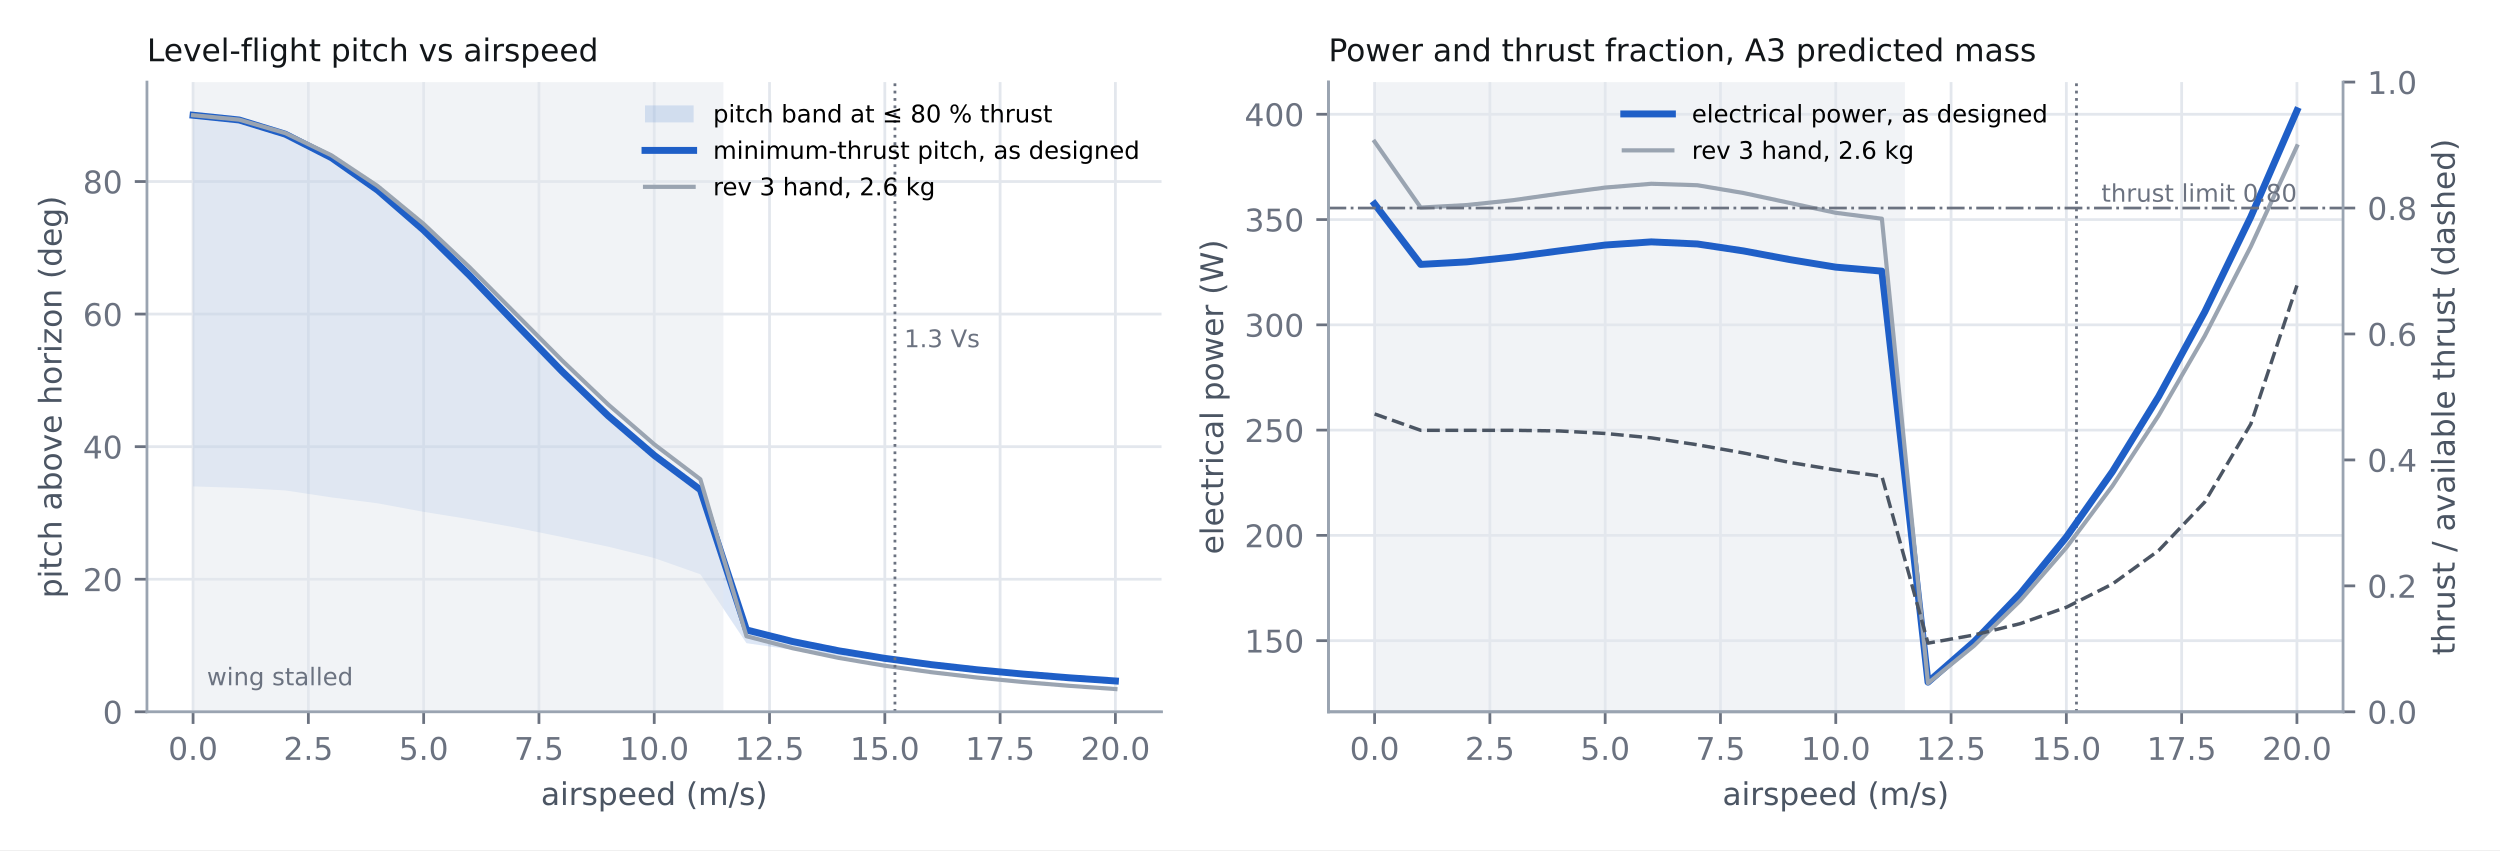
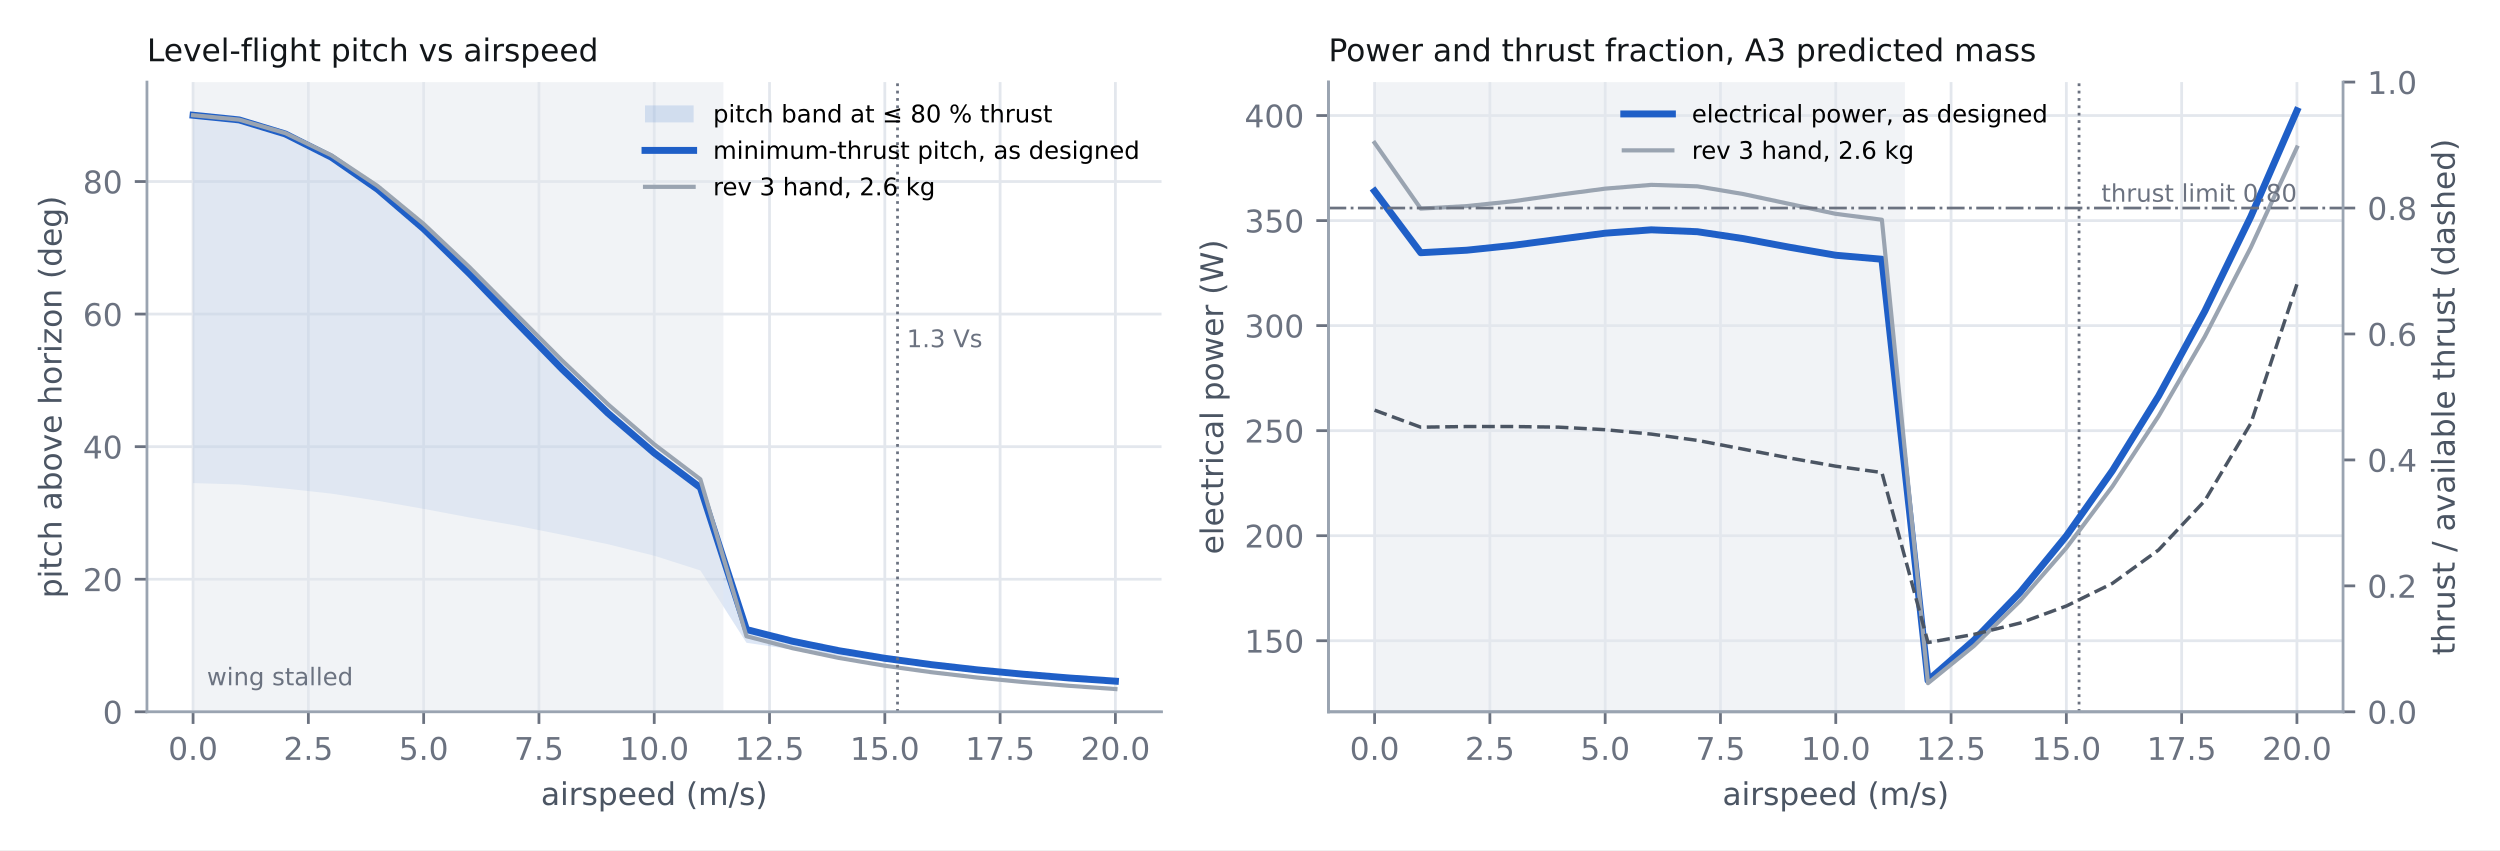
<svg xmlns="http://www.w3.org/2000/svg" xmlns:xlink="http://www.w3.org/1999/xlink" width="720pt" height="244.8pt" viewBox="0 0 720 244.8" version="1.1">
  <defs>
    <style type="text/css">*{stroke-linejoin: round; stroke-linecap: butt}</style>
  </defs>
  <g id="figure_1">
    <g id="patch_1">
      <path d="M 0 244.8  L 720 244.8  L 720 0  L 0 0  z " style="fill: #ffffff" />
    </g>
    <g id="axes_1">
      <g id="patch_2">
        <path d="M 42.322 204.998  L 334.519 204.998  L 334.519 23.64  L 42.322 23.64  z " style="fill: #ffffff" />
      </g>
      <g id="matplotlib.axis_1">
        <g id="xtick_1">
          <g id="line2d_1">
-             <path d="M 55.604 204.998  L 55.604 23.64  " clip-path="url(#p650b2640a3)" style="fill: none; stroke: #e3e7ed; stroke-width: 0.8; stroke-linecap: square" />
+             <path d="M 55.604 204.998  L 55.604 23.64  " clip-path="url(#p3318be3f38)" style="fill: none; stroke: #e3e7ed; stroke-width: 0.8; stroke-linecap: square" />
          </g>
          <g id="line2d_2">
            <defs>
-               <path id="m44fea4edb0" d="M 0 0  L 0 3.5  " style="stroke: #6b7280; stroke-width: 0.8" />
+               <path id="m9aa415dd50" d="M 0 0  L 0 3.5  " style="stroke: #6b7280; stroke-width: 0.8" />
            </defs>
            <g>
-               <use xlink:href="#m44fea4edb0" x="55.604" y="204.998" style="fill: #6b7280; stroke: #6b7280; stroke-width: 0.8" />
+               <use xlink:href="#m9aa415dd50" x="55.604" y="204.998" style="fill: #6b7280; stroke: #6b7280; stroke-width: 0.8" />
            </g>
          </g>
          <g id="text_1">
            <text style="font-size: 9px; font-family: 'IBM Plex Sans', 'DejaVu Sans'; text-anchor: middle; fill: #6b7280" x="55.604" y="218.836" transform="rotate(-0 55.60378 218.8358)">0.0</text>
          </g>
        </g>
        <g id="xtick_2">
          <g id="line2d_3">
-             <path d="M 88.808 204.998  L 88.808 23.64  " clip-path="url(#p650b2640a3)" style="fill: none; stroke: #e3e7ed; stroke-width: 0.8; stroke-linecap: square" />
+             <path d="M 88.808 204.998  L 88.808 23.64  " clip-path="url(#p3318be3f38)" style="fill: none; stroke: #e3e7ed; stroke-width: 0.8; stroke-linecap: square" />
          </g>
          <g id="line2d_4">
            <g>
-               <use xlink:href="#m44fea4edb0" x="88.808" y="204.998" style="fill: #6b7280; stroke: #6b7280; stroke-width: 0.8" />
+               <use xlink:href="#m9aa415dd50" x="88.808" y="204.998" style="fill: #6b7280; stroke: #6b7280; stroke-width: 0.8" />
            </g>
          </g>
          <g id="text_2">
            <text style="font-size: 9px; font-family: 'IBM Plex Sans', 'DejaVu Sans'; text-anchor: middle; fill: #6b7280" x="88.808" y="218.836" transform="rotate(-0 88.80797 218.8358)">2.5</text>
          </g>
        </g>
        <g id="xtick_3">
          <g id="line2d_5">
-             <path d="M 122.012 204.998  L 122.012 23.64  " clip-path="url(#p650b2640a3)" style="fill: none; stroke: #e3e7ed; stroke-width: 0.8; stroke-linecap: square" />
+             <path d="M 122.012 204.998  L 122.012 23.64  " clip-path="url(#p3318be3f38)" style="fill: none; stroke: #e3e7ed; stroke-width: 0.8; stroke-linecap: square" />
          </g>
          <g id="line2d_6">
            <g>
-               <use xlink:href="#m44fea4edb0" x="122.012" y="204.998" style="fill: #6b7280; stroke: #6b7280; stroke-width: 0.8" />
+               <use xlink:href="#m9aa415dd50" x="122.012" y="204.998" style="fill: #6b7280; stroke: #6b7280; stroke-width: 0.8" />
            </g>
          </g>
          <g id="text_3">
            <text style="font-size: 9px; font-family: 'IBM Plex Sans', 'DejaVu Sans'; text-anchor: middle; fill: #6b7280" x="122.012" y="218.836" transform="rotate(-0 122.0122 218.8358)">5.0</text>
          </g>
        </g>
        <g id="xtick_4">
          <g id="line2d_7">
-             <path d="M 155.216 204.998  L 155.216 23.64  " clip-path="url(#p650b2640a3)" style="fill: none; stroke: #e3e7ed; stroke-width: 0.8; stroke-linecap: square" />
+             <path d="M 155.216 204.998  L 155.216 23.64  " clip-path="url(#p3318be3f38)" style="fill: none; stroke: #e3e7ed; stroke-width: 0.8; stroke-linecap: square" />
          </g>
          <g id="line2d_8">
            <g>
-               <use xlink:href="#m44fea4edb0" x="155.216" y="204.998" style="fill: #6b7280; stroke: #6b7280; stroke-width: 0.8" />
+               <use xlink:href="#m9aa415dd50" x="155.216" y="204.998" style="fill: #6b7280; stroke: #6b7280; stroke-width: 0.8" />
            </g>
          </g>
          <g id="text_4">
            <text style="font-size: 9px; font-family: 'IBM Plex Sans', 'DejaVu Sans'; text-anchor: middle; fill: #6b7280" x="155.216" y="218.836" transform="rotate(-0 155.2163 218.8358)">7.5</text>
          </g>
        </g>
        <g id="xtick_5">
          <g id="line2d_9">
-             <path d="M 188.421 204.998  L 188.421 23.64  " clip-path="url(#p650b2640a3)" style="fill: none; stroke: #e3e7ed; stroke-width: 0.8; stroke-linecap: square" />
+             <path d="M 188.421 204.998  L 188.421 23.64  " clip-path="url(#p3318be3f38)" style="fill: none; stroke: #e3e7ed; stroke-width: 0.8; stroke-linecap: square" />
          </g>
          <g id="line2d_10">
            <g>
-               <use xlink:href="#m44fea4edb0" x="188.421" y="204.998" style="fill: #6b7280; stroke: #6b7280; stroke-width: 0.8" />
+               <use xlink:href="#m9aa415dd50" x="188.421" y="204.998" style="fill: #6b7280; stroke: #6b7280; stroke-width: 0.8" />
            </g>
          </g>
          <g id="text_5">
            <text style="font-size: 9px; font-family: 'IBM Plex Sans', 'DejaVu Sans'; text-anchor: middle; fill: #6b7280" x="188.421" y="218.836" transform="rotate(-0 188.4205 218.8358)">10.0</text>
          </g>
        </g>
        <g id="xtick_6">
          <g id="line2d_11">
-             <path d="M 221.625 204.998  L 221.625 23.64  " clip-path="url(#p650b2640a3)" style="fill: none; stroke: #e3e7ed; stroke-width: 0.8; stroke-linecap: square" />
+             <path d="M 221.625 204.998  L 221.625 23.64  " clip-path="url(#p3318be3f38)" style="fill: none; stroke: #e3e7ed; stroke-width: 0.8; stroke-linecap: square" />
          </g>
          <g id="line2d_12">
            <g>
-               <use xlink:href="#m44fea4edb0" x="221.625" y="204.998" style="fill: #6b7280; stroke: #6b7280; stroke-width: 0.8" />
+               <use xlink:href="#m9aa415dd50" x="221.625" y="204.998" style="fill: #6b7280; stroke: #6b7280; stroke-width: 0.8" />
            </g>
          </g>
          <g id="text_6">
            <text style="font-size: 9px; font-family: 'IBM Plex Sans', 'DejaVu Sans'; text-anchor: middle; fill: #6b7280" x="221.625" y="218.836" transform="rotate(-0 221.6247 218.8358)">12.5</text>
          </g>
        </g>
        <g id="xtick_7">
          <g id="line2d_13">
-             <path d="M 254.829 204.998  L 254.829 23.64  " clip-path="url(#p650b2640a3)" style="fill: none; stroke: #e3e7ed; stroke-width: 0.8; stroke-linecap: square" />
+             <path d="M 254.829 204.998  L 254.829 23.64  " clip-path="url(#p3318be3f38)" style="fill: none; stroke: #e3e7ed; stroke-width: 0.8; stroke-linecap: square" />
          </g>
          <g id="line2d_14">
            <g>
-               <use xlink:href="#m44fea4edb0" x="254.829" y="204.998" style="fill: #6b7280; stroke: #6b7280; stroke-width: 0.8" />
+               <use xlink:href="#m9aa415dd50" x="254.829" y="204.998" style="fill: #6b7280; stroke: #6b7280; stroke-width: 0.8" />
            </g>
          </g>
          <g id="text_7">
            <text style="font-size: 9px; font-family: 'IBM Plex Sans', 'DejaVu Sans'; text-anchor: middle; fill: #6b7280" x="254.829" y="218.836" transform="rotate(-0 254.8289 218.8358)">15.0</text>
          </g>
        </g>
        <g id="xtick_8">
          <g id="line2d_15">
-             <path d="M 288.033 204.998  L 288.033 23.64  " clip-path="url(#p650b2640a3)" style="fill: none; stroke: #e3e7ed; stroke-width: 0.8; stroke-linecap: square" />
+             <path d="M 288.033 204.998  L 288.033 23.64  " clip-path="url(#p3318be3f38)" style="fill: none; stroke: #e3e7ed; stroke-width: 0.8; stroke-linecap: square" />
          </g>
          <g id="line2d_16">
            <g>
-               <use xlink:href="#m44fea4edb0" x="288.033" y="204.998" style="fill: #6b7280; stroke: #6b7280; stroke-width: 0.8" />
+               <use xlink:href="#m9aa415dd50" x="288.033" y="204.998" style="fill: #6b7280; stroke: #6b7280; stroke-width: 0.8" />
            </g>
          </g>
          <g id="text_8">
            <text style="font-size: 9px; font-family: 'IBM Plex Sans', 'DejaVu Sans'; text-anchor: middle; fill: #6b7280" x="288.033" y="218.836" transform="rotate(-0 288.0331 218.8358)">17.5</text>
          </g>
        </g>
        <g id="xtick_9">
          <g id="line2d_17">
-             <path d="M 321.237 204.998  L 321.237 23.64  " clip-path="url(#p650b2640a3)" style="fill: none; stroke: #e3e7ed; stroke-width: 0.8; stroke-linecap: square" />
+             <path d="M 321.237 204.998  L 321.237 23.64  " clip-path="url(#p3318be3f38)" style="fill: none; stroke: #e3e7ed; stroke-width: 0.8; stroke-linecap: square" />
          </g>
          <g id="line2d_18">
            <g>
-               <use xlink:href="#m44fea4edb0" x="321.237" y="204.998" style="fill: #6b7280; stroke: #6b7280; stroke-width: 0.8" />
+               <use xlink:href="#m9aa415dd50" x="321.237" y="204.998" style="fill: #6b7280; stroke: #6b7280; stroke-width: 0.8" />
            </g>
          </g>
          <g id="text_9">
            <text style="font-size: 9px; font-family: 'IBM Plex Sans', 'DejaVu Sans'; text-anchor: middle; fill: #6b7280" x="321.237" y="218.836" transform="rotate(-0 321.2373 218.8358)">20.0</text>
          </g>
        </g>
        <g id="text_10">
          <text style="font-size: 9px; font-family: 'IBM Plex Sans', 'DejaVu Sans'; text-anchor: middle; fill: #4b5563" x="188.421" y="231.836" transform="rotate(-0 188.4205 231.8365)">airspeed (m/s)</text>
        </g>
      </g>
      <g id="matplotlib.axis_2">
        <g id="ytick_1">
          <g id="line2d_19">
-             <path d="M 42.322 204.998  L 334.519 204.998  " clip-path="url(#p650b2640a3)" style="fill: none; stroke: #e3e7ed; stroke-width: 0.8; stroke-linecap: square" />
+             <path d="M 42.322 204.998  L 334.519 204.998  " clip-path="url(#p3318be3f38)" style="fill: none; stroke: #e3e7ed; stroke-width: 0.8; stroke-linecap: square" />
          </g>
          <g id="line2d_20">
            <defs>
-               <path id="mea4a2fafe4" d="M 0 0  L -3.5 0  " style="stroke: #6b7280; stroke-width: 0.8" />
+               <path id="mf97dd517e5" d="M 0 0  L -3.5 0  " style="stroke: #6b7280; stroke-width: 0.8" />
            </defs>
            <g>
-               <use xlink:href="#mea4a2fafe4" x="42.322" y="204.998" style="fill: #6b7280; stroke: #6b7280; stroke-width: 0.8" />
+               <use xlink:href="#mf97dd517e5" x="42.322" y="204.998" style="fill: #6b7280; stroke: #6b7280; stroke-width: 0.8" />
            </g>
          </g>
          <g id="text_11">
            <text style="font-size: 9px; font-family: 'IBM Plex Sans', 'DejaVu Sans'; text-anchor: end; fill: #6b7280" x="35.322" y="208.417" transform="rotate(-0 35.32211 208.4168)">0</text>
          </g>
        </g>
        <g id="ytick_2">
          <g id="line2d_21">
-             <path d="M 42.322 166.817  L 334.519 166.817  " clip-path="url(#p650b2640a3)" style="fill: none; stroke: #e3e7ed; stroke-width: 0.8; stroke-linecap: square" />
+             <path d="M 42.322 166.817  L 334.519 166.817  " clip-path="url(#p3318be3f38)" style="fill: none; stroke: #e3e7ed; stroke-width: 0.8; stroke-linecap: square" />
          </g>
          <g id="line2d_22">
            <g>
-               <use xlink:href="#mea4a2fafe4" x="42.322" y="166.817" style="fill: #6b7280; stroke: #6b7280; stroke-width: 0.8" />
+               <use xlink:href="#mf97dd517e5" x="42.322" y="166.817" style="fill: #6b7280; stroke: #6b7280; stroke-width: 0.8" />
            </g>
          </g>
          <g id="text_12">
            <text style="font-size: 9px; font-family: 'IBM Plex Sans', 'DejaVu Sans'; text-anchor: end; fill: #6b7280" x="35.322" y="170.236" transform="rotate(-0 35.32211 170.2362)">20</text>
          </g>
        </g>
        <g id="ytick_3">
          <g id="line2d_23">
-             <path d="M 42.322 128.637  L 334.519 128.637  " clip-path="url(#p650b2640a3)" style="fill: none; stroke: #e3e7ed; stroke-width: 0.8; stroke-linecap: square" />
+             <path d="M 42.322 128.637  L 334.519 128.637  " clip-path="url(#p3318be3f38)" style="fill: none; stroke: #e3e7ed; stroke-width: 0.8; stroke-linecap: square" />
          </g>
          <g id="line2d_24">
            <g>
-               <use xlink:href="#mea4a2fafe4" x="42.322" y="128.637" style="fill: #6b7280; stroke: #6b7280; stroke-width: 0.8" />
+               <use xlink:href="#mf97dd517e5" x="42.322" y="128.637" style="fill: #6b7280; stroke: #6b7280; stroke-width: 0.8" />
            </g>
          </g>
          <g id="text_13">
            <text style="font-size: 9px; font-family: 'IBM Plex Sans', 'DejaVu Sans'; text-anchor: end; fill: #6b7280" x="35.322" y="132.056" transform="rotate(-0 35.32211 132.0556)">40</text>
          </g>
        </g>
        <g id="ytick_4">
          <g id="line2d_25">
-             <path d="M 42.322 90.456  L 334.519 90.456  " clip-path="url(#p650b2640a3)" style="fill: none; stroke: #e3e7ed; stroke-width: 0.8; stroke-linecap: square" />
+             <path d="M 42.322 90.456  L 334.519 90.456  " clip-path="url(#p3318be3f38)" style="fill: none; stroke: #e3e7ed; stroke-width: 0.8; stroke-linecap: square" />
          </g>
          <g id="line2d_26">
            <g>
-               <use xlink:href="#mea4a2fafe4" x="42.322" y="90.456" style="fill: #6b7280; stroke: #6b7280; stroke-width: 0.8" />
+               <use xlink:href="#mf97dd517e5" x="42.322" y="90.456" style="fill: #6b7280; stroke: #6b7280; stroke-width: 0.8" />
            </g>
          </g>
          <g id="text_14">
            <text style="font-size: 9px; font-family: 'IBM Plex Sans', 'DejaVu Sans'; text-anchor: end; fill: #6b7280" x="35.322" y="93.875" transform="rotate(-0 35.32211 93.87501)">60</text>
          </g>
        </g>
        <g id="ytick_5">
          <g id="line2d_27">
-             <path d="M 42.322 52.275  L 334.519 52.275  " clip-path="url(#p650b2640a3)" style="fill: none; stroke: #e3e7ed; stroke-width: 0.8; stroke-linecap: square" />
+             <path d="M 42.322 52.275  L 334.519 52.275  " clip-path="url(#p3318be3f38)" style="fill: none; stroke: #e3e7ed; stroke-width: 0.8; stroke-linecap: square" />
          </g>
          <g id="line2d_28">
            <g>
-               <use xlink:href="#mea4a2fafe4" x="42.322" y="52.275" style="fill: #6b7280; stroke: #6b7280; stroke-width: 0.8" />
+               <use xlink:href="#mf97dd517e5" x="42.322" y="52.275" style="fill: #6b7280; stroke: #6b7280; stroke-width: 0.8" />
            </g>
          </g>
          <g id="text_15">
            <text style="font-size: 9px; font-family: 'IBM Plex Sans', 'DejaVu Sans'; text-anchor: end; fill: #6b7280" x="35.322" y="55.694" transform="rotate(-0 35.32211 55.6944)">80</text>
          </g>
        </g>
        <g id="text_16">
          <text style="font-size: 9px; font-family: 'IBM Plex Sans', 'DejaVu Sans'; text-anchor: middle; fill: #4b5563" x="17.707" y="114.319" transform="rotate(-90 17.7075 114.3189)">pitch above horizon (deg)</text>
        </g>
      </g>
      <g id="FillBetweenPolyCollection_1">
        <defs>
-           <path id="mdbab933dc1" d="M 55.604 -211.615  L 55.604 -104.709  L 68.885 -104.289  L 82.167 -103.545  L 95.449 -101.54  L 108.73 -99.841  L 122.012 -97.378  L 135.294 -95.24  L 148.576 -92.835  L 161.857 -90.124  L 175.139 -87.356  L 188.421 -84.073  L 201.702 -79.395  L 214.984 -59.561  L 228.266 -57.652  L 241.547 -55.933  L 254.829 -54.234  L 268.111 -52.917  L 281.392 -51.428  L 294.674 -50.664  L 307.956 -49.595  L 321.237 -48.679  L 321.237 -48.679  L 321.237 -48.679  L 307.956 -49.595  L 294.674 -50.664  L 281.392 -51.905  L 268.111 -53.394  L 254.829 -55.189  L 241.547 -57.365  L 228.266 -60.038  L 214.984 -63.379  L 201.702 -103.736  L 188.421 -113.662  L 175.139 -125.059  L 161.857 -137.85  L 148.576 -151.538  L 135.294 -165.397  L 122.012 -178.512  L 108.73 -190.043  L 95.449 -199.378  L 82.167 -206.155  L 68.885 -210.24  L 55.604 -211.615  z " />
+           <path id="meea55d2620" d="M 55.604 -211.615  L 55.604 -105.664  L 68.885 -105.263  L 82.167 -104.079  L 95.449 -102.628  L 108.73 -100.567  L 122.012 -98.238  L 135.294 -95.737  L 148.576 -93.446  L 161.857 -90.792  L 175.139 -88.043  L 188.421 -84.741  L 201.702 -80.503  L 214.984 -59.675  L 228.266 -57.728  L 241.547 -55.972  L 254.829 -54.253  L 268.111 -52.917  L 281.392 -51.409  L 294.674 -50.626  L 307.956 -49.538  L 321.237 -48.622  L 321.237 -48.622  L 321.237 -48.622  L 307.956 -49.538  L 294.674 -50.626  L 281.392 -51.886  L 268.111 -53.394  L 254.829 -55.208  L 241.547 -57.403  L 228.266 -60.114  L 214.984 -63.493  L 201.702 -104.366  L 188.421 -114.331  L 175.139 -125.747  L 161.857 -138.518  L 148.576 -152.149  L 135.294 -165.894  L 122.012 -178.894  L 108.73 -190.291  L 95.449 -199.512  L 82.167 -206.212  L 68.885 -210.259  L 55.604 -211.615  z " />
        </defs>
-         <g clip-path="url(#p650b2640a3)">
-           <use xlink:href="#mdbab933dc1" x="0" y="244.8" style="fill: #1f5fc7; fill-opacity: 0.15" />
+         <g clip-path="url(#p3318be3f38)">
+           <use xlink:href="#meea55d2620" x="0" y="244.8" style="fill: #1f5fc7; fill-opacity: 0.15" />
        </g>
      </g>
      <g id="patch_3">
-         <path d="M 55.604 204.998  L 208.343 204.998  L 208.343 23.64  L 55.604 23.64  z " clip-path="url(#p650b2640a3)" style="fill: #e3e7ed; opacity: 0.5" />
+         <path d="M 55.604 204.998  L 208.343 204.998  L 208.343 23.64  L 55.604 23.64  z " clip-path="url(#p3318be3f38)" style="fill: #e3e7ed; opacity: 0.5" />
      </g>
      <g id="line2d_29">
-         <path d="M 55.604 33.185  L 68.885 34.56  L 82.167 38.645  L 95.449 45.422  L 108.73 54.757  L 122.012 66.288  L 135.294 79.403  L 148.576 93.262  L 161.857 106.95  L 175.139 119.741  L 188.421 131.138  L 201.702 141.064  L 214.984 181.421  L 228.266 184.762  L 241.547 187.435  L 254.829 189.611  L 268.111 191.406  L 281.392 192.895  L 294.674 194.136  L 307.956 195.205  L 321.237 196.121  " clip-path="url(#p650b2640a3)" style="fill: none; stroke: #1f5fc7; stroke-width: 2; stroke-linecap: square" />
+         <path d="M 55.604 33.185  L 68.885 34.541  L 82.167 38.588  L 95.449 45.288  L 108.73 54.509  L 122.012 65.906  L 135.294 78.906  L 148.576 92.651  L 161.857 106.282  L 175.139 119.053  L 188.421 130.469  L 201.702 140.434  L 214.984 181.307  L 228.266 184.686  L 241.547 187.397  L 254.829 189.592  L 268.111 191.406  L 281.392 192.914  L 294.674 194.174  L 307.956 195.262  L 321.237 196.178  " clip-path="url(#p3318be3f38)" style="fill: none; stroke: #1f5fc7; stroke-width: 2; stroke-linecap: square" />
      </g>
      <g id="line2d_30">
-         <path d="M 55.604 33.185  L 68.885 34.464  L 82.167 38.34  L 95.449 44.735  L 108.73 53.555  L 122.012 64.493  L 135.294 77.036  L 148.576 90.418  L 161.857 103.8  L 175.139 116.476  L 188.421 127.969  L 201.702 138.029  L 214.984 183.235  L 228.266 186.69  L 241.547 189.477  L 254.829 191.73  L 268.111 193.582  L 281.392 195.128  L 294.674 196.426  L 307.956 197.514  L 321.237 198.45  " clip-path="url(#p650b2640a3)" style="fill: none; stroke: #9aa4b1; stroke-width: 1.2; stroke-linecap: square" />
+         <path d="M 55.604 33.185  L 68.885 34.464  L 82.167 38.34  L 95.449 44.735  L 108.73 53.555  L 122.012 64.493  L 135.294 77.036  L 148.576 90.418  L 161.857 103.8  L 175.139 116.476  L 188.421 127.969  L 201.702 138.029  L 214.984 183.235  L 228.266 186.69  L 241.547 189.477  L 254.829 191.73  L 268.111 193.582  L 281.392 195.128  L 294.674 196.426  L 307.956 197.514  L 321.237 198.45  " clip-path="url(#p3318be3f38)" style="fill: none; stroke: #9aa4b1; stroke-width: 1.2; stroke-linecap: square" />
      </g>
      <g id="line2d_31">
-         <path d="M 257.743 204.998  L 257.743 23.64  " clip-path="url(#p650b2640a3)" style="fill: none; stroke-dasharray: 0.8,1.32; stroke-dashoffset: 0; stroke: #6b7280; stroke-width: 0.8" />
+         <path d="M 258.487 204.998  L 258.487 23.64  " clip-path="url(#p3318be3f38)" style="fill: none; stroke-dasharray: 0.8,1.32; stroke-dashoffset: 0; stroke: #6b7280; stroke-width: 0.8" />
      </g>
      <g id="patch_4">
        <path d="M 42.322 204.998  L 42.322 23.64  " style="fill: none; stroke: #9aa4b1; stroke-width: 0.8; stroke-linejoin: miter; stroke-linecap: square" />
      </g>
      <g id="patch_5">
        <path d="M 42.322 204.998  L 334.519 204.998  " style="fill: none; stroke: #9aa4b1; stroke-width: 0.8; stroke-linejoin: miter; stroke-linecap: square" />
      </g>
      <g id="text_17">
        <text style="font-size: 7px; font-family: 'IBM Plex Sans', 'DejaVu Sans'; text-anchor: start; fill: #6b7280" x="59.588" y="197.362" transform="rotate(-0 59.58829 197.3618)">wing stalled</text>
      </g>
      <g id="text_18">
-         <text style="font-size: 7px; font-family: 'IBM Plex Sans', 'DejaVu Sans'; text-anchor: start; fill: #6b7280" x="260.4" y="100.001" transform="rotate(-0 260.3997 100.0012)">1.3 Vs</text>
+         <text style="font-size: 7px; font-family: 'IBM Plex Sans', 'DejaVu Sans'; text-anchor: start; fill: #6b7280" x="261.144" y="100.001" transform="rotate(-0 261.1436 100.0012)">1.3 Vs</text>
      </g>
      <g id="text_19">
        <text style="font-size: 9px; font-family: 'IBM Plex Sans', 'DejaVu Sans'; text-anchor: start; fill: #121619" x="42.322" y="17.64" transform="rotate(-0 42.32211 17.64)">Level-flight pitch vs airspeed</text>
      </g>
      <g id="legend_1">
        <g id="patch_6">
          <path d="M 185.765 35.259  L 199.765 35.259  L 199.765 30.359  L 185.765 30.359  z " style="fill: #1f5fc7; fill-opacity: 0.15" />
        </g>
        <g id="text_20">
          <text style="font-size: 7px; font-family: 'IBM Plex Sans', 'DejaVu Sans'; text-anchor: start" x="205.365" y="35.259" transform="rotate(-0 205.3646 35.25891)">pitch band at ≤ 80 % thrust</text>
        </g>
        <g id="line2d_32">
          <path d="M 185.765 43.309  L 192.765 43.309  L 199.765 43.309  " style="fill: none; stroke: #1f5fc7; stroke-width: 2; stroke-linecap: square" />
        </g>
        <g id="text_21">
          <text style="font-size: 7px; font-family: 'IBM Plex Sans', 'DejaVu Sans'; text-anchor: start" x="205.365" y="45.759" transform="rotate(-0 205.3646 45.75945)">minimum-thrust pitch, as designed</text>
        </g>
        <g id="line2d_33">
          <path d="M 185.765 53.81  L 192.765 53.81  L 199.765 53.81  " style="fill: none; stroke: #9aa4b1; stroke-width: 1.2; stroke-linecap: square" />
        </g>
        <g id="text_22">
          <text style="font-size: 7px; font-family: 'IBM Plex Sans', 'DejaVu Sans'; text-anchor: start" x="205.365" y="56.26" transform="rotate(-0 205.3646 56.26)">rev 3 hand, 2.6 kg</text>
        </g>
      </g>
    </g>
    <g id="axes_2">
      <g id="patch_7">
        <path d="M 382.601 204.998  L 674.798 204.998  L 674.798 23.64  L 382.601 23.64  z " style="fill: #ffffff" />
      </g>
      <g id="matplotlib.axis_3">
        <g id="xtick_10">
          <g id="line2d_34">
-             <path d="M 395.883 204.998  L 395.883 23.64  " clip-path="url(#p9b188c9327)" style="fill: none; stroke: #e3e7ed; stroke-width: 0.8; stroke-linecap: square" />
+             <path d="M 395.883 204.998  L 395.883 23.64  " clip-path="url(#p0b0adbf15f)" style="fill: none; stroke: #e3e7ed; stroke-width: 0.8; stroke-linecap: square" />
          </g>
          <g id="line2d_35">
            <g>
-               <use xlink:href="#m44fea4edb0" x="395.883" y="204.998" style="fill: #6b7280; stroke: #6b7280; stroke-width: 0.8" />
+               <use xlink:href="#m9aa415dd50" x="395.883" y="204.998" style="fill: #6b7280; stroke: #6b7280; stroke-width: 0.8" />
            </g>
          </g>
          <g id="text_23">
            <text style="font-size: 9px; font-family: 'IBM Plex Sans', 'DejaVu Sans'; text-anchor: middle; fill: #6b7280" x="395.883" y="218.836" transform="rotate(-0 395.8827 218.8358)">0.0</text>
          </g>
        </g>
        <g id="xtick_11">
          <g id="line2d_36">
-             <path d="M 429.087 204.998  L 429.087 23.64  " clip-path="url(#p9b188c9327)" style="fill: none; stroke: #e3e7ed; stroke-width: 0.8; stroke-linecap: square" />
+             <path d="M 429.087 204.998  L 429.087 23.64  " clip-path="url(#p0b0adbf15f)" style="fill: none; stroke: #e3e7ed; stroke-width: 0.8; stroke-linecap: square" />
          </g>
          <g id="line2d_37">
            <g>
-               <use xlink:href="#m44fea4edb0" x="429.087" y="204.998" style="fill: #6b7280; stroke: #6b7280; stroke-width: 0.8" />
+               <use xlink:href="#m9aa415dd50" x="429.087" y="204.998" style="fill: #6b7280; stroke: #6b7280; stroke-width: 0.8" />
            </g>
          </g>
          <g id="text_24">
            <text style="font-size: 9px; font-family: 'IBM Plex Sans', 'DejaVu Sans'; text-anchor: middle; fill: #6b7280" x="429.087" y="218.836" transform="rotate(-0 429.0869 218.8358)">2.5</text>
          </g>
        </g>
        <g id="xtick_12">
          <g id="line2d_38">
-             <path d="M 462.291 204.998  L 462.291 23.64  " clip-path="url(#p9b188c9327)" style="fill: none; stroke: #e3e7ed; stroke-width: 0.8; stroke-linecap: square" />
+             <path d="M 462.291 204.998  L 462.291 23.64  " clip-path="url(#p0b0adbf15f)" style="fill: none; stroke: #e3e7ed; stroke-width: 0.8; stroke-linecap: square" />
          </g>
          <g id="line2d_39">
            <g>
-               <use xlink:href="#m44fea4edb0" x="462.291" y="204.998" style="fill: #6b7280; stroke: #6b7280; stroke-width: 0.8" />
+               <use xlink:href="#m9aa415dd50" x="462.291" y="204.998" style="fill: #6b7280; stroke: #6b7280; stroke-width: 0.8" />
            </g>
          </g>
          <g id="text_25">
            <text style="font-size: 9px; font-family: 'IBM Plex Sans', 'DejaVu Sans'; text-anchor: middle; fill: #6b7280" x="462.291" y="218.836" transform="rotate(-0 462.2911 218.8358)">5.0</text>
          </g>
        </g>
        <g id="xtick_13">
          <g id="line2d_40">
-             <path d="M 495.495 204.998  L 495.495 23.64  " clip-path="url(#p9b188c9327)" style="fill: none; stroke: #e3e7ed; stroke-width: 0.8; stroke-linecap: square" />
+             <path d="M 495.495 204.998  L 495.495 23.64  " clip-path="url(#p0b0adbf15f)" style="fill: none; stroke: #e3e7ed; stroke-width: 0.8; stroke-linecap: square" />
          </g>
          <g id="line2d_41">
            <g>
-               <use xlink:href="#m44fea4edb0" x="495.495" y="204.998" style="fill: #6b7280; stroke: #6b7280; stroke-width: 0.8" />
+               <use xlink:href="#m9aa415dd50" x="495.495" y="204.998" style="fill: #6b7280; stroke: #6b7280; stroke-width: 0.8" />
            </g>
          </g>
          <g id="text_26">
            <text style="font-size: 9px; font-family: 'IBM Plex Sans', 'DejaVu Sans'; text-anchor: middle; fill: #6b7280" x="495.495" y="218.836" transform="rotate(-0 495.4953 218.8358)">7.5</text>
          </g>
        </g>
        <g id="xtick_14">
          <g id="line2d_42">
-             <path d="M 528.699 204.998  L 528.699 23.64  " clip-path="url(#p9b188c9327)" style="fill: none; stroke: #e3e7ed; stroke-width: 0.8; stroke-linecap: square" />
+             <path d="M 528.699 204.998  L 528.699 23.64  " clip-path="url(#p0b0adbf15f)" style="fill: none; stroke: #e3e7ed; stroke-width: 0.8; stroke-linecap: square" />
          </g>
          <g id="line2d_43">
            <g>
-               <use xlink:href="#m44fea4edb0" x="528.699" y="204.998" style="fill: #6b7280; stroke: #6b7280; stroke-width: 0.8" />
+               <use xlink:href="#m9aa415dd50" x="528.699" y="204.998" style="fill: #6b7280; stroke: #6b7280; stroke-width: 0.8" />
            </g>
          </g>
          <g id="text_27">
            <text style="font-size: 9px; font-family: 'IBM Plex Sans', 'DejaVu Sans'; text-anchor: middle; fill: #6b7280" x="528.699" y="218.836" transform="rotate(-0 528.6995 218.8358)">10.0</text>
          </g>
        </g>
        <g id="xtick_15">
          <g id="line2d_44">
-             <path d="M 561.904 204.998  L 561.904 23.64  " clip-path="url(#p9b188c9327)" style="fill: none; stroke: #e3e7ed; stroke-width: 0.8; stroke-linecap: square" />
+             <path d="M 561.904 204.998  L 561.904 23.64  " clip-path="url(#p0b0adbf15f)" style="fill: none; stroke: #e3e7ed; stroke-width: 0.8; stroke-linecap: square" />
          </g>
          <g id="line2d_45">
            <g>
-               <use xlink:href="#m44fea4edb0" x="561.904" y="204.998" style="fill: #6b7280; stroke: #6b7280; stroke-width: 0.8" />
+               <use xlink:href="#m9aa415dd50" x="561.904" y="204.998" style="fill: #6b7280; stroke: #6b7280; stroke-width: 0.8" />
            </g>
          </g>
          <g id="text_28">
            <text style="font-size: 9px; font-family: 'IBM Plex Sans', 'DejaVu Sans'; text-anchor: middle; fill: #6b7280" x="561.904" y="218.836" transform="rotate(-0 561.9037 218.8358)">12.5</text>
          </g>
        </g>
        <g id="xtick_16">
          <g id="line2d_46">
-             <path d="M 595.108 204.998  L 595.108 23.64  " clip-path="url(#p9b188c9327)" style="fill: none; stroke: #e3e7ed; stroke-width: 0.8; stroke-linecap: square" />
+             <path d="M 595.108 204.998  L 595.108 23.64  " clip-path="url(#p0b0adbf15f)" style="fill: none; stroke: #e3e7ed; stroke-width: 0.8; stroke-linecap: square" />
          </g>
          <g id="line2d_47">
            <g>
-               <use xlink:href="#m44fea4edb0" x="595.108" y="204.998" style="fill: #6b7280; stroke: #6b7280; stroke-width: 0.8" />
+               <use xlink:href="#m9aa415dd50" x="595.108" y="204.998" style="fill: #6b7280; stroke: #6b7280; stroke-width: 0.8" />
            </g>
          </g>
          <g id="text_29">
            <text style="font-size: 9px; font-family: 'IBM Plex Sans', 'DejaVu Sans'; text-anchor: middle; fill: #6b7280" x="595.108" y="218.836" transform="rotate(-0 595.1078 218.8358)">15.0</text>
          </g>
        </g>
        <g id="xtick_17">
          <g id="line2d_48">
-             <path d="M 628.312 204.998  L 628.312 23.64  " clip-path="url(#p9b188c9327)" style="fill: none; stroke: #e3e7ed; stroke-width: 0.8; stroke-linecap: square" />
+             <path d="M 628.312 204.998  L 628.312 23.64  " clip-path="url(#p0b0adbf15f)" style="fill: none; stroke: #e3e7ed; stroke-width: 0.8; stroke-linecap: square" />
          </g>
          <g id="line2d_49">
            <g>
-               <use xlink:href="#m44fea4edb0" x="628.312" y="204.998" style="fill: #6b7280; stroke: #6b7280; stroke-width: 0.8" />
+               <use xlink:href="#m9aa415dd50" x="628.312" y="204.998" style="fill: #6b7280; stroke: #6b7280; stroke-width: 0.8" />
            </g>
          </g>
          <g id="text_30">
            <text style="font-size: 9px; font-family: 'IBM Plex Sans', 'DejaVu Sans'; text-anchor: middle; fill: #6b7280" x="628.312" y="218.836" transform="rotate(-0 628.312 218.8358)">17.5</text>
          </g>
        </g>
        <g id="xtick_18">
          <g id="line2d_50">
-             <path d="M 661.516 204.998  L 661.516 23.64  " clip-path="url(#p9b188c9327)" style="fill: none; stroke: #e3e7ed; stroke-width: 0.8; stroke-linecap: square" />
+             <path d="M 661.516 204.998  L 661.516 23.64  " clip-path="url(#p0b0adbf15f)" style="fill: none; stroke: #e3e7ed; stroke-width: 0.8; stroke-linecap: square" />
          </g>
          <g id="line2d_51">
            <g>
-               <use xlink:href="#m44fea4edb0" x="661.516" y="204.998" style="fill: #6b7280; stroke: #6b7280; stroke-width: 0.8" />
+               <use xlink:href="#m9aa415dd50" x="661.516" y="204.998" style="fill: #6b7280; stroke: #6b7280; stroke-width: 0.8" />
            </g>
          </g>
          <g id="text_31">
            <text style="font-size: 9px; font-family: 'IBM Plex Sans', 'DejaVu Sans'; text-anchor: middle; fill: #6b7280" x="661.516" y="218.836" transform="rotate(-0 661.5162 218.8358)">20.0</text>
          </g>
        </g>
        <g id="text_32">
          <text style="font-size: 9px; font-family: 'IBM Plex Sans', 'DejaVu Sans'; text-anchor: middle; fill: #4b5563" x="528.699" y="231.836" transform="rotate(-0 528.6995 231.8365)">airspeed (m/s)</text>
        </g>
      </g>
      <g id="matplotlib.axis_4">
        <g id="ytick_6">
          <g id="line2d_52">
-             <path d="M 382.601 184.506  L 674.798 184.506  " clip-path="url(#p9b188c9327)" style="fill: none; stroke: #e3e7ed; stroke-width: 0.8; stroke-linecap: square" />
+             <path d="M 382.601 184.533  L 674.798 184.533  " clip-path="url(#p0b0adbf15f)" style="fill: none; stroke: #e3e7ed; stroke-width: 0.8; stroke-linecap: square" />
          </g>
          <g id="line2d_53">
            <g>
-               <use xlink:href="#mea4a2fafe4" x="382.601" y="184.506" style="fill: #6b7280; stroke: #6b7280; stroke-width: 0.8" />
+               <use xlink:href="#mf97dd517e5" x="382.601" y="184.533" style="fill: #6b7280; stroke: #6b7280; stroke-width: 0.8" />
            </g>
          </g>
          <g id="text_33">
-             <text style="font-size: 9px; font-family: 'IBM Plex Sans', 'DejaVu Sans'; text-anchor: end; fill: #6b7280" x="375.601" y="187.925" transform="rotate(-0 375.6011 187.9247)">150</text>
+             <text style="font-size: 9px; font-family: 'IBM Plex Sans', 'DejaVu Sans'; text-anchor: end; fill: #6b7280" x="375.601" y="187.952" transform="rotate(-0 375.6011 187.9517)">150</text>
          </g>
        </g>
        <g id="ytick_7">
          <g id="line2d_54">
-             <path d="M 382.601 154.187  L 674.798 154.187  " clip-path="url(#p9b188c9327)" style="fill: none; stroke: #e3e7ed; stroke-width: 0.8; stroke-linecap: square" />
+             <path d="M 382.601 154.281  L 674.798 154.281  " clip-path="url(#p0b0adbf15f)" style="fill: none; stroke: #e3e7ed; stroke-width: 0.8; stroke-linecap: square" />
          </g>
          <g id="line2d_55">
            <g>
-               <use xlink:href="#mea4a2fafe4" x="382.601" y="154.187" style="fill: #6b7280; stroke: #6b7280; stroke-width: 0.8" />
+               <use xlink:href="#mf97dd517e5" x="382.601" y="154.281" style="fill: #6b7280; stroke: #6b7280; stroke-width: 0.8" />
            </g>
          </g>
          <g id="text_34">
-             <text style="font-size: 9px; font-family: 'IBM Plex Sans', 'DejaVu Sans'; text-anchor: end; fill: #6b7280" x="375.601" y="157.606" transform="rotate(-0 375.6011 157.6064)">200</text>
+             <text style="font-size: 9px; font-family: 'IBM Plex Sans', 'DejaVu Sans'; text-anchor: end; fill: #6b7280" x="375.601" y="157.7" transform="rotate(-0 375.6011 157.7002)">200</text>
          </g>
        </g>
        <g id="ytick_8">
          <g id="line2d_56">
-             <path d="M 382.601 123.869  L 674.798 123.869  " clip-path="url(#p9b188c9327)" style="fill: none; stroke: #e3e7ed; stroke-width: 0.8; stroke-linecap: square" />
+             <path d="M 382.601 124.03  L 674.798 124.03  " clip-path="url(#p0b0adbf15f)" style="fill: none; stroke: #e3e7ed; stroke-width: 0.8; stroke-linecap: square" />
          </g>
          <g id="line2d_57">
            <g>
-               <use xlink:href="#mea4a2fafe4" x="382.601" y="123.869" style="fill: #6b7280; stroke: #6b7280; stroke-width: 0.8" />
+               <use xlink:href="#mf97dd517e5" x="382.601" y="124.03" style="fill: #6b7280; stroke: #6b7280; stroke-width: 0.8" />
            </g>
          </g>
          <g id="text_35">
-             <text style="font-size: 9px; font-family: 'IBM Plex Sans', 'DejaVu Sans'; text-anchor: end; fill: #6b7280" x="375.601" y="127.288" transform="rotate(-0 375.6011 127.2881)">250</text>
+             <text style="font-size: 9px; font-family: 'IBM Plex Sans', 'DejaVu Sans'; text-anchor: end; fill: #6b7280" x="375.601" y="127.449" transform="rotate(-0 375.6011 127.4486)">250</text>
          </g>
        </g>
        <g id="ytick_9">
          <g id="line2d_58">
-             <path d="M 382.601 93.551  L 674.798 93.551  " clip-path="url(#p9b188c9327)" style="fill: none; stroke: #e3e7ed; stroke-width: 0.8; stroke-linecap: square" />
+             <path d="M 382.601 93.778  L 674.798 93.778  " clip-path="url(#p0b0adbf15f)" style="fill: none; stroke: #e3e7ed; stroke-width: 0.8; stroke-linecap: square" />
          </g>
          <g id="line2d_59">
            <g>
-               <use xlink:href="#mea4a2fafe4" x="382.601" y="93.551" style="fill: #6b7280; stroke: #6b7280; stroke-width: 0.8" />
+               <use xlink:href="#mf97dd517e5" x="382.601" y="93.778" style="fill: #6b7280; stroke: #6b7280; stroke-width: 0.8" />
            </g>
          </g>
          <g id="text_36">
-             <text style="font-size: 9px; font-family: 'IBM Plex Sans', 'DejaVu Sans'; text-anchor: end; fill: #6b7280" x="375.601" y="96.97" transform="rotate(-0 375.6011 96.96987)">300</text>
+             <text style="font-size: 9px; font-family: 'IBM Plex Sans', 'DejaVu Sans'; text-anchor: end; fill: #6b7280" x="375.601" y="97.197" transform="rotate(-0 375.6011 97.1971)">300</text>
          </g>
        </g>
        <g id="ytick_10">
          <g id="line2d_60">
-             <path d="M 382.601 63.233  L 674.798 63.233  " clip-path="url(#p9b188c9327)" style="fill: none; stroke: #e3e7ed; stroke-width: 0.8; stroke-linecap: square" />
+             <path d="M 382.601 63.527  L 674.798 63.527  " clip-path="url(#p0b0adbf15f)" style="fill: none; stroke: #e3e7ed; stroke-width: 0.8; stroke-linecap: square" />
          </g>
          <g id="line2d_61">
            <g>
-               <use xlink:href="#mea4a2fafe4" x="382.601" y="63.233" style="fill: #6b7280; stroke: #6b7280; stroke-width: 0.8" />
+               <use xlink:href="#mf97dd517e5" x="382.601" y="63.527" style="fill: #6b7280; stroke: #6b7280; stroke-width: 0.8" />
            </g>
          </g>
          <g id="text_37">
-             <text style="font-size: 9px; font-family: 'IBM Plex Sans', 'DejaVu Sans'; text-anchor: end; fill: #6b7280" x="375.601" y="66.652" transform="rotate(-0 375.6011 66.65159)">350</text>
+             <text style="font-size: 9px; font-family: 'IBM Plex Sans', 'DejaVu Sans'; text-anchor: end; fill: #6b7280" x="375.601" y="66.946" transform="rotate(-0 375.6011 66.94558)">350</text>
          </g>
        </g>
        <g id="ytick_11">
          <g id="line2d_62">
-             <path d="M 382.601 32.914  L 674.798 32.914  " clip-path="url(#p9b188c9327)" style="fill: none; stroke: #e3e7ed; stroke-width: 0.8; stroke-linecap: square" />
+             <path d="M 382.601 33.275  L 674.798 33.275  " clip-path="url(#p0b0adbf15f)" style="fill: none; stroke: #e3e7ed; stroke-width: 0.8; stroke-linecap: square" />
          </g>
          <g id="line2d_63">
            <g>
-               <use xlink:href="#mea4a2fafe4" x="382.601" y="32.914" style="fill: #6b7280; stroke: #6b7280; stroke-width: 0.8" />
+               <use xlink:href="#mf97dd517e5" x="382.601" y="33.275" style="fill: #6b7280; stroke: #6b7280; stroke-width: 0.8" />
            </g>
          </g>
          <g id="text_38">
-             <text style="font-size: 9px; font-family: 'IBM Plex Sans', 'DejaVu Sans'; text-anchor: end; fill: #6b7280" x="375.601" y="36.333" transform="rotate(-0 375.6011 36.33331)">400</text>
+             <text style="font-size: 9px; font-family: 'IBM Plex Sans', 'DejaVu Sans'; text-anchor: end; fill: #6b7280" x="375.601" y="36.694" transform="rotate(-0 375.6011 36.69406)">400</text>
          </g>
        </g>
        <g id="text_39">
          <text style="font-size: 9px; font-family: 'IBM Plex Sans', 'DejaVu Sans'; text-anchor: middle; fill: #4b5563" x="352.26" y="114.319" transform="rotate(-90 352.2602 114.3189)">electrical power (W)</text>
        </g>
      </g>
      <g id="patch_8">
-         <path d="M 395.883 204.998  L 548.622 204.998  L 548.622 23.64  L 395.883 23.64  z " clip-path="url(#p9b188c9327)" style="fill: #e3e7ed; opacity: 0.5" />
+         <path d="M 395.883 204.998  L 548.622 204.998  L 548.622 23.64  L 395.883 23.64  z " clip-path="url(#p0b0adbf15f)" style="fill: #e3e7ed; opacity: 0.5" />
      </g>
      <g id="line2d_64">
-         <path d="M 598.022 204.998  L 598.022 23.64  " clip-path="url(#p9b188c9327)" style="fill: none; stroke-dasharray: 0.8,1.32; stroke-dashoffset: 0; stroke: #6b7280; stroke-width: 0.8" />
+         <path d="M 598.766 204.998  L 598.766 23.64  " clip-path="url(#p0b0adbf15f)" style="fill: none; stroke-dasharray: 0.8,1.32; stroke-dashoffset: 0; stroke: #6b7280; stroke-width: 0.8" />
      </g>
      <g id="line2d_65">
-         <path d="M 395.883 58.746  L 409.164 76.148  L 422.446 75.421  L 435.728 74.026  L 449.009 72.267  L 462.291 70.57  L 475.573 69.66  L 488.854 70.266  L 502.136 72.267  L 515.418 74.754  L 528.699 76.937  L 541.981 78.089  L 555.263 196.451  L 568.544 184.809  L 581.826 170.984  L 595.108 154.673  L 608.39 135.815  L 621.671 114.228  L 634.953 89.852  L 648.235 62.444  L 661.516 31.884  " clip-path="url(#p9b188c9327)" style="fill: none; stroke: #1f5fc7; stroke-width: 2; stroke-linecap: square" />
+         <path d="M 395.883 55.056  L 409.164 72.784  L 422.446 72.058  L 435.728 70.666  L 449.009 68.911  L 462.291 67.157  L 475.573 66.189  L 488.854 66.733  L 502.136 68.73  L 515.418 71.211  L 528.699 73.51  L 541.981 74.659  L 555.263 195.968  L 568.544 184.351  L 581.826 170.557  L 595.108 154.342  L 608.39 135.525  L 621.671 114.047  L 634.953 89.664  L 648.235 62.377  L 661.516 31.884  " clip-path="url(#p0b0adbf15f)" style="fill: none; stroke: #1f5fc7; stroke-width: 2; stroke-linecap: square" />
      </g>
      <g id="line2d_66">
-         <path d="M 395.883 40.797  L 409.164 59.776  L 422.446 59.049  L 435.728 57.654  L 449.009 55.774  L 462.291 54.016  L 475.573 52.924  L 488.854 53.349  L 502.136 55.592  L 515.418 58.442  L 528.699 61.292  L 541.981 62.99  L 555.263 196.754  L 568.544 185.961  L 581.826 172.985  L 595.108 157.704  L 608.39 139.938  L 621.671 119.685  L 634.953 96.765  L 648.235 70.994  L 661.516 42.131  " clip-path="url(#p9b188c9327)" style="fill: none; stroke: #9aa4b1; stroke-width: 1.2; stroke-linecap: square" />
+         <path d="M 395.883 41.141  L 409.164 60.078  L 422.446 59.352  L 435.728 57.96  L 449.009 56.085  L 462.291 54.33  L 475.573 53.241  L 488.854 53.665  L 502.136 55.903  L 515.418 58.747  L 528.699 61.591  L 541.981 63.285  L 555.263 196.754  L 568.544 185.985  L 581.826 173.037  L 595.108 157.79  L 608.39 140.063  L 621.671 119.855  L 634.953 96.985  L 648.235 71.271  L 661.516 42.472  " clip-path="url(#p0b0adbf15f)" style="fill: none; stroke: #9aa4b1; stroke-width: 1.2; stroke-linecap: square" />
      </g>
      <g id="patch_9">
        <path d="M 382.601 204.998  L 382.601 23.64  " style="fill: none; stroke: #9aa4b1; stroke-width: 0.8; stroke-linejoin: miter; stroke-linecap: square" />
      </g>
      <g id="patch_10">
        <path d="M 382.601 204.998  L 674.798 204.998  " style="fill: none; stroke: #9aa4b1; stroke-width: 0.8; stroke-linejoin: miter; stroke-linecap: square" />
      </g>
      <g id="text_40">
        <text style="font-size: 9px; font-family: 'IBM Plex Sans', 'DejaVu Sans'; text-anchor: start; fill: #121619" x="382.601" y="17.64" transform="rotate(-0 382.6011 17.64)">Power and thrust fraction, A3 predicted mass</text>
      </g>
      <g id="legend_2">
        <g id="line2d_67">
          <path d="M 467.648 32.809  L 474.648 32.809  L 481.648 32.809  " style="fill: none; stroke: #1f5fc7; stroke-width: 2; stroke-linecap: square" />
        </g>
        <g id="text_41">
          <text style="font-size: 7px; font-family: 'IBM Plex Sans', 'DejaVu Sans'; text-anchor: start" x="487.248" y="35.259" transform="rotate(-0 487.248 35.25891)">electrical power, as designed</text>
        </g>
        <g id="line2d_68">
          <path d="M 467.648 43.309  L 474.648 43.309  L 481.648 43.309  " style="fill: none; stroke: #9aa4b1; stroke-width: 1.2; stroke-linecap: square" />
        </g>
        <g id="text_42">
          <text style="font-size: 7px; font-family: 'IBM Plex Sans', 'DejaVu Sans'; text-anchor: start" x="487.248" y="45.759" transform="rotate(-0 487.248 45.75945)">rev 3 hand, 2.6 kg</text>
        </g>
      </g>
    </g>
    <g id="axes_3">
      <g id="matplotlib.axis_5">
        <g id="ytick_12">
          <g id="line2d_69">
            <defs>
-               <path id="m95946bf5bf" d="M 0 0  L 3.5 0  " style="stroke: #6b7280; stroke-width: 0.8" />
+               <path id="mec375c31e0" d="M 0 0  L 3.5 0  " style="stroke: #6b7280; stroke-width: 0.8" />
            </defs>
            <g>
-               <use xlink:href="#m95946bf5bf" x="674.798" y="204.998" style="fill: #6b7280; stroke: #6b7280; stroke-width: 0.8" />
+               <use xlink:href="#mec375c31e0" x="674.798" y="204.998" style="fill: #6b7280; stroke: #6b7280; stroke-width: 0.8" />
            </g>
          </g>
          <g id="text_43">
            <text style="font-size: 9px; font-family: 'IBM Plex Sans', 'DejaVu Sans'; text-anchor: start; fill: #6b7280" x="681.798" y="208.417" transform="rotate(-0 681.7979 208.4168)">0.0</text>
          </g>
        </g>
        <g id="ytick_13">
          <g id="line2d_70">
            <g>
-               <use xlink:href="#m95946bf5bf" x="674.798" y="168.726" style="fill: #6b7280; stroke: #6b7280; stroke-width: 0.8" />
+               <use xlink:href="#mec375c31e0" x="674.798" y="168.726" style="fill: #6b7280; stroke: #6b7280; stroke-width: 0.8" />
            </g>
          </g>
          <g id="text_44">
            <text style="font-size: 9px; font-family: 'IBM Plex Sans', 'DejaVu Sans'; text-anchor: start; fill: #6b7280" x="681.798" y="172.145" transform="rotate(-0 681.7979 172.1453)">0.2</text>
          </g>
        </g>
        <g id="ytick_14">
          <g id="line2d_71">
            <g>
-               <use xlink:href="#m95946bf5bf" x="674.798" y="132.455" style="fill: #6b7280; stroke: #6b7280; stroke-width: 0.8" />
+               <use xlink:href="#mec375c31e0" x="674.798" y="132.455" style="fill: #6b7280; stroke: #6b7280; stroke-width: 0.8" />
            </g>
          </g>
          <g id="text_45">
            <text style="font-size: 9px; font-family: 'IBM Plex Sans', 'DejaVu Sans'; text-anchor: start; fill: #6b7280" x="681.798" y="135.874" transform="rotate(-0 681.7979 135.8737)">0.4</text>
          </g>
        </g>
        <g id="ytick_15">
          <g id="line2d_72">
            <g>
-               <use xlink:href="#m95946bf5bf" x="674.798" y="96.183" style="fill: #6b7280; stroke: #6b7280; stroke-width: 0.8" />
+               <use xlink:href="#mec375c31e0" x="674.798" y="96.183" style="fill: #6b7280; stroke: #6b7280; stroke-width: 0.8" />
            </g>
          </g>
          <g id="text_46">
            <text style="font-size: 9px; font-family: 'IBM Plex Sans', 'DejaVu Sans'; text-anchor: start; fill: #6b7280" x="681.798" y="99.602" transform="rotate(-0 681.7979 99.6021)">0.6</text>
          </g>
        </g>
        <g id="ytick_16">
          <g id="line2d_73">
            <g>
-               <use xlink:href="#m95946bf5bf" x="674.798" y="59.912" style="fill: #6b7280; stroke: #6b7280; stroke-width: 0.8" />
+               <use xlink:href="#mec375c31e0" x="674.798" y="59.912" style="fill: #6b7280; stroke: #6b7280; stroke-width: 0.8" />
            </g>
          </g>
          <g id="text_47">
            <text style="font-size: 9px; font-family: 'IBM Plex Sans', 'DejaVu Sans'; text-anchor: start; fill: #6b7280" x="681.798" y="63.331" transform="rotate(-0 681.7979 63.33052)">0.8</text>
          </g>
        </g>
        <g id="ytick_17">
          <g id="line2d_74">
            <g>
-               <use xlink:href="#m95946bf5bf" x="674.798" y="23.64" style="fill: #6b7280; stroke: #6b7280; stroke-width: 0.8" />
+               <use xlink:href="#mec375c31e0" x="674.798" y="23.64" style="fill: #6b7280; stroke: #6b7280; stroke-width: 0.8" />
            </g>
          </g>
          <g id="text_48">
            <text style="font-size: 9px; font-family: 'IBM Plex Sans', 'DejaVu Sans'; text-anchor: start; fill: #6b7280" x="681.798" y="27.059" transform="rotate(-0 681.7979 27.05895)">1.0</text>
          </g>
        </g>
        <g id="text_49">
          <text style="font-size: 9px; font-family: 'IBM Plex Sans', 'DejaVu Sans'; text-anchor: middle; fill: #4b5563" x="706.949" y="114.319" transform="rotate(-90 706.9493 114.3189)">thrust / available thrust (dashed)</text>
        </g>
      </g>
      <g id="line2d_75">
-         <path d="M 395.883 119.216  L 409.164 123.931  L 422.446 123.931  L 435.728 123.931  L 449.009 124.112  L 462.291 124.838  L 475.573 126.107  L 488.854 128.102  L 502.136 130.46  L 515.418 133.18  L 528.699 135.356  L 541.981 137.17  L 555.263 185.23  L 568.544 182.872  L 581.826 179.608  L 595.108 174.892  L 608.39 168.182  L 621.671 158.57  L 634.953 144.606  L 648.235 122.117  L 661.516 82.219  " clip-path="url(#p9b188c9327)" style="fill: none; stroke-dasharray: 3.7,1.6; stroke-dashoffset: 0; stroke: #4b5563" />
+         <path d="M 395.883 118.127  L 409.164 123.024  L 422.446 122.843  L 435.728 122.843  L 449.009 123.024  L 462.291 123.75  L 475.573 125.019  L 488.854 126.833  L 502.136 129.372  L 515.418 131.911  L 528.699 134.268  L 541.981 136.082  L 555.263 185.049  L 568.544 182.691  L 581.826 179.426  L 595.108 174.53  L 608.39 168.001  L 621.671 158.389  L 634.953 144.243  L 648.235 121.936  L 661.516 81.856  " clip-path="url(#p0b0adbf15f)" style="fill: none; stroke-dasharray: 3.7,1.6; stroke-dashoffset: 0; stroke: #4b5563" />
      </g>
      <g id="line2d_76">
-         <path d="M 382.601 59.912  L 674.798 59.912  " clip-path="url(#p9b188c9327)" style="fill: none; stroke-dasharray: 5.12,1.28,0.8,1.28; stroke-dashoffset: 0; stroke: #6b7280; stroke-width: 0.8" />
+         <path d="M 382.601 59.912  L 674.798 59.912  " clip-path="url(#p0b0adbf15f)" style="fill: none; stroke-dasharray: 5.12,1.28,0.8,1.28; stroke-dashoffset: 0; stroke: #6b7280; stroke-width: 0.8" />
      </g>
      <g id="patch_11">
        <path d="M 382.601 204.998  L 382.601 23.64  " style="fill: none; stroke: #9aa4b1; stroke-width: 0.8; stroke-linejoin: miter; stroke-linecap: square" />
      </g>
      <g id="patch_12">
        <path d="M 674.798 204.998  L 674.798 23.64  " style="fill: none; stroke: #9aa4b1; stroke-width: 0.8; stroke-linejoin: miter; stroke-linecap: square" />
      </g>
      <g id="patch_13">
        <path d="M 382.601 204.998  L 674.798 204.998  " style="fill: none; stroke: #9aa4b1; stroke-width: 0.8; stroke-linejoin: miter; stroke-linecap: square" />
      </g>
      <g id="text_50">
        <text style="font-size: 7px; font-family: 'IBM Plex Sans', 'DejaVu Sans'; text-anchor: end; fill: #6b7280" x="661.516" y="58.098" transform="rotate(-0 661.5162 58.098)">thrust limit 0.80</text>
      </g>
    </g>
  </g>
  <defs>
-     <clipPath id="p650b2640a3">
+     <clipPath id="p3318be3f38">
      <rect x="42.322" y="23.64" width="292.197" height="181.358" />
    </clipPath>
-     <clipPath id="p9b188c9327">
+     <clipPath id="p0b0adbf15f">
      <rect x="382.601" y="23.64" width="292.197" height="181.358" />
    </clipPath>
  </defs>
</svg>
